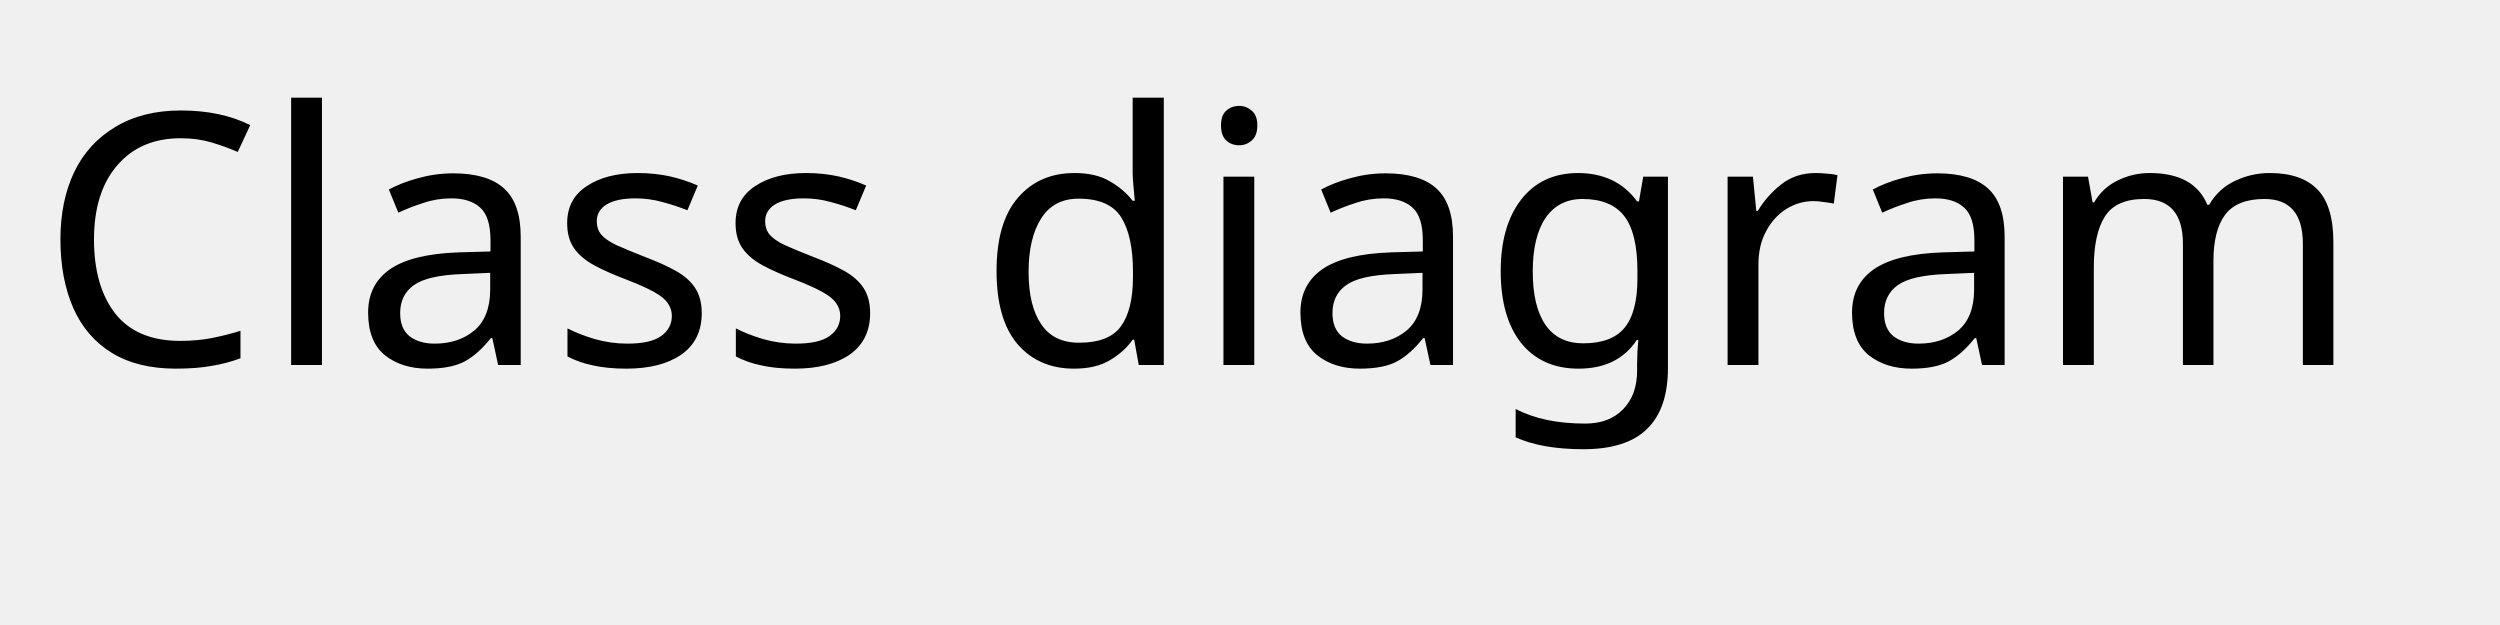
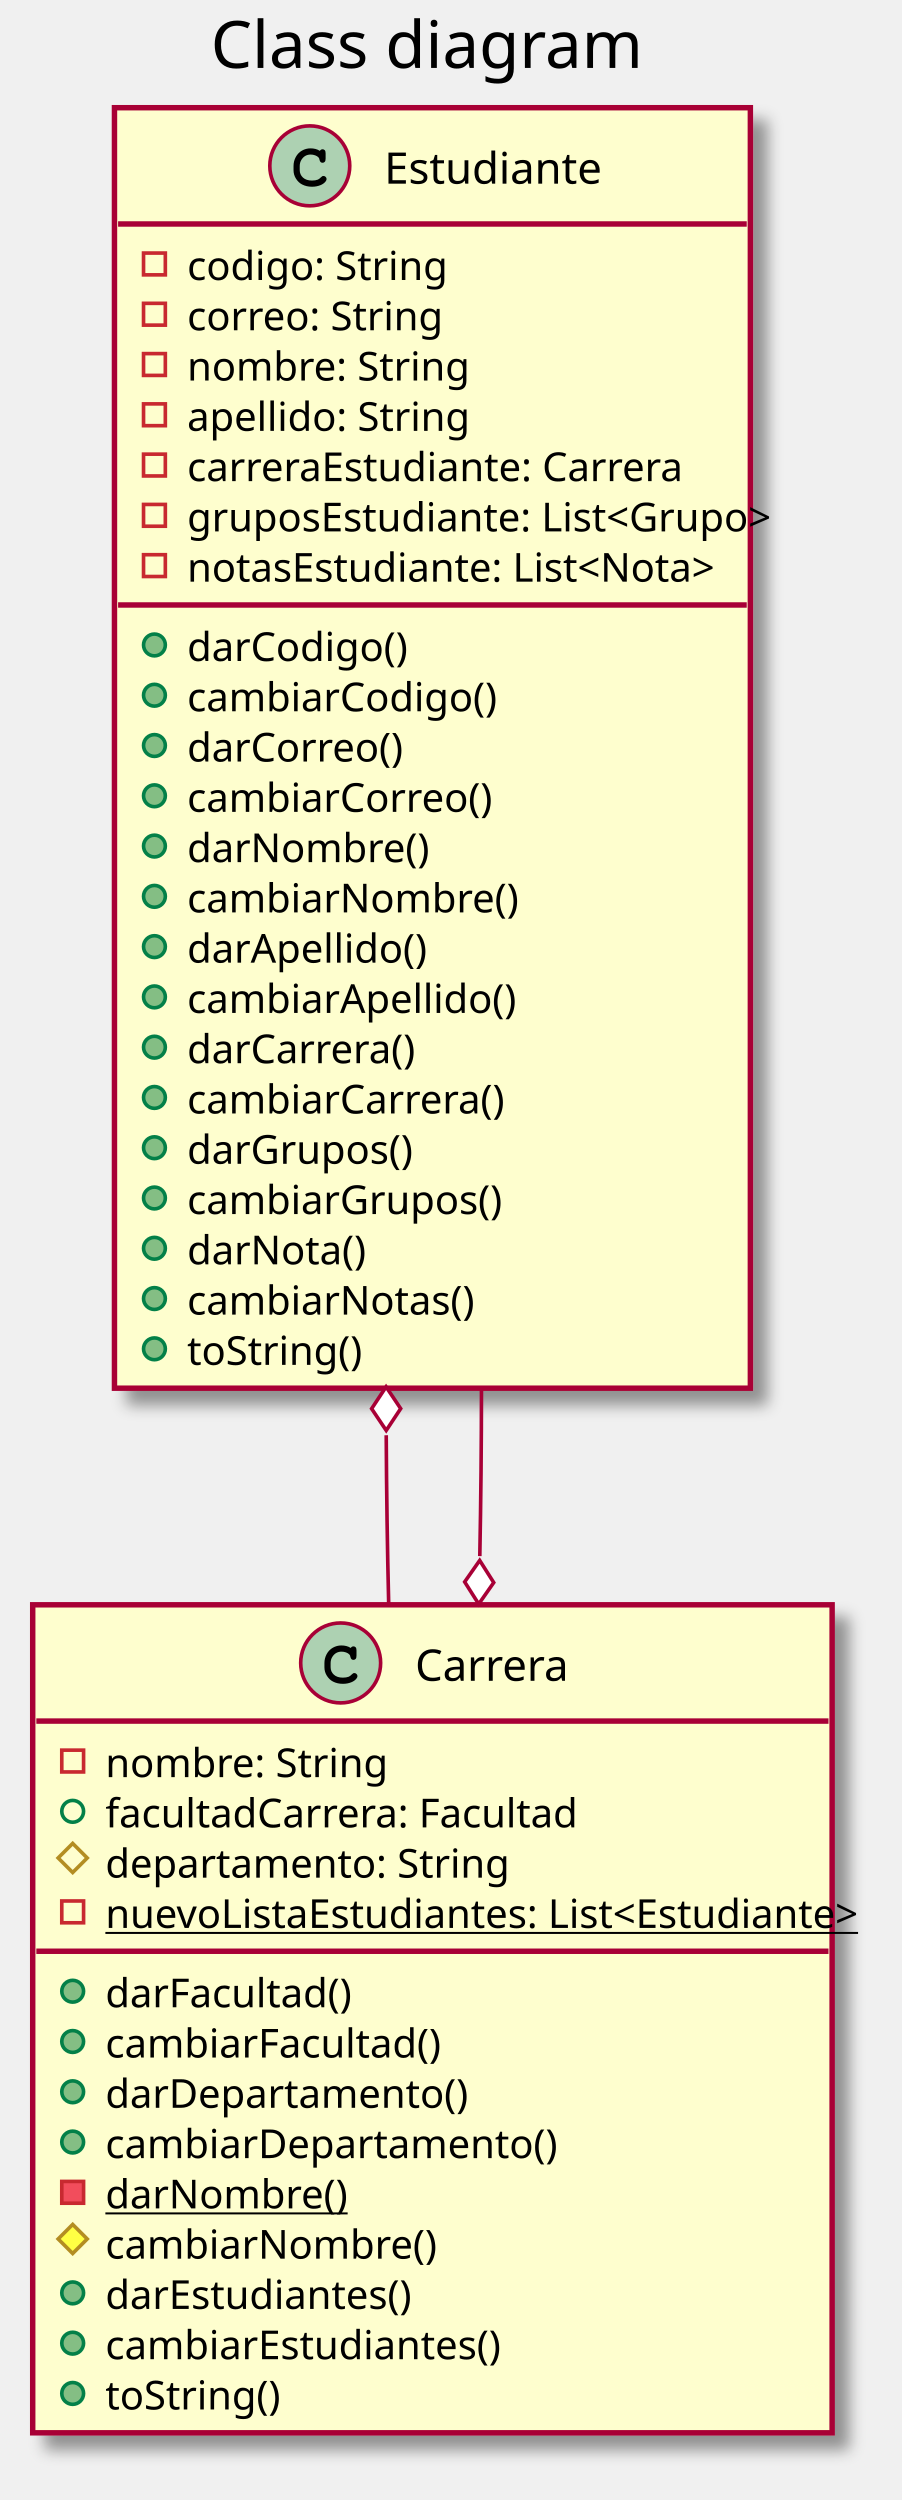
- <svg xmlns="http://www.w3.org/2000/svg" contentScriptType="application/ecmascript" contentStyleType="text/css" height="32px" preserveAspectRatio="none" style="width:128px;height:32px;" version="1.1" viewBox="0 0 128 32" width="128px" zoomAndPan="magnify">
-   <defs />
+ <svg xmlns="http://www.w3.org/2000/svg" contentScriptType="application/ecmascript" contentStyleType="text/css" height="688px" preserveAspectRatio="none" style="width:248px;height:688px;" version="1.1" viewBox="0 0 248 688" width="248px" zoomAndPan="magnify">
+   <defs>
+     <filter height="300%" id="f2d8fh5oawkgk" width="300%" x="-1" y="-1">
+       <feGaussianBlur result="blurOut" stdDeviation="2.0" />
+       <feColorMatrix in="blurOut" result="blurOut2" type="matrix" values="0 0 0 0 0 0 0 0 0 0 0 0 0 0 0 0 0 0 .4 0" />
+       <feOffset dx="4.0" dy="4.0" in="blurOut2" result="blurOut3" />
+       <feBlend in="SourceGraphic" in2="blurOut3" mode="normal" />
+     </filter>
+   </defs>
  <g>
-     <text fill="#000000" font-family="sans-serif" font-size="18" lengthAdjust="spacingAndGlyphs" textLength="114" x="2" y="18.686">Class diagram</text>
+     <text fill="#000000" font-family="sans-serif" font-size="18" lengthAdjust="spacingAndGlyphs" textLength="114" x="58" y="18.686">Class diagram</text>
+     <rect fill="#FEFECE" filter="url(#f2d8fh5oawkgk)" height="352.391" id="Estudiante" style="stroke: #A80036; stroke-width: 1.5;" width="175" x="31.5" y="29.641" />
+     <ellipse cx="85.25" cy="45.641" fill="#ADD1B2" rx="11" ry="11" style="stroke: #A80036; stroke-width: 1.0;" />
+     <path d="M88.016,41.516 Q88.172,41.297 88.359,41.188 Q88.547,41.078 88.766,41.078 Q89.141,41.078 89.375,41.336 Q89.609,41.594 89.609,42.203 L89.609,43.656 Q89.609,44.266 89.375,44.531 Q89.141,44.797 88.766,44.797 Q88.422,44.797 88.219,44.594 Q88.016,44.406 87.906,43.891 Q87.859,43.531 87.672,43.344 Q87.344,42.969 86.734,42.75 Q86.125,42.531 85.5,42.531 Q84.734,42.531 84.102,42.859 Q83.469,43.188 82.977,43.938 Q82.484,44.688 82.484,45.719 L82.484,46.812 Q82.484,48.047 83.375,48.867 Q84.266,49.688 85.859,49.688 Q86.797,49.688 87.453,49.438 Q87.844,49.281 88.266,48.844 Q88.531,48.578 88.68,48.5 Q88.828,48.422 89.031,48.422 Q89.359,48.422 89.617,48.68 Q89.875,48.938 89.875,49.281 Q89.875,49.625 89.531,50.031 Q89.031,50.609 88.234,50.938 Q87.156,51.391 85.859,51.391 Q84.344,51.391 83.141,50.766 Q82.156,50.266 81.469,49.195 Q80.781,48.125 80.781,46.844 L80.781,45.688 Q80.781,44.359 81.398,43.211 Q82.016,42.062 83.109,41.445 Q84.203,40.828 85.438,40.828 Q86.172,40.828 86.82,40.992 Q87.469,41.156 88.016,41.516 Z " />
+     <text fill="#000000" font-family="sans-serif" font-size="12" lengthAdjust="spacingAndGlyphs" textLength="59" x="105.75" y="50.551">Estudiante</text>
+     <line style="stroke: #A80036; stroke-width: 1.5;" x1="32.5" x2="205.5" y1="61.641" y2="61.641" />
+     <rect fill="none" height="6" style="stroke: #C82930; stroke-width: 1.0;" width="6" x="39.5" y="69.641" />
+     <text fill="#000000" font-family="sans-serif" font-size="11" lengthAdjust="spacingAndGlyphs" textLength="66" x="51.5" y="77.06">codigo: String</text>
+     <rect fill="none" height="6" style="stroke: #C82930; stroke-width: 1.0;" width="6" x="39.5" y="83.477" />
+     <text fill="#000000" font-family="sans-serif" font-size="11" lengthAdjust="spacingAndGlyphs" textLength="66" x="51.5" y="90.895">correo: String</text>
+     <rect fill="none" height="6" style="stroke: #C82930; stroke-width: 1.0;" width="6" x="39.5" y="97.312" />
+     <text fill="#000000" font-family="sans-serif" font-size="11" lengthAdjust="spacingAndGlyphs" textLength="70" x="51.5" y="104.731">nombre: String</text>
+     <rect fill="none" height="6" style="stroke: #C82930; stroke-width: 1.0;" width="6" x="39.5" y="111.148" />
+     <text fill="#000000" font-family="sans-serif" font-size="11" lengthAdjust="spacingAndGlyphs" textLength="70" x="51.5" y="118.567">apellido: String</text>
+     <rect fill="none" height="6" style="stroke: #C82930; stroke-width: 1.0;" width="6" x="39.5" y="124.984" />
+     <text fill="#000000" font-family="sans-serif" font-size="11" lengthAdjust="spacingAndGlyphs" textLength="129" x="51.5" y="132.403">carreraEstudiante: Carrera</text>
+     <rect fill="none" height="6" style="stroke: #C82930; stroke-width: 1.0;" width="6" x="39.5" y="138.82" />
+     <text fill="#000000" font-family="sans-serif" font-size="11" lengthAdjust="spacingAndGlyphs" textLength="149" x="51.5" y="146.239">gruposEstudiante: List&lt;Grupo&gt;</text>
+     <rect fill="none" height="6" style="stroke: #C82930; stroke-width: 1.0;" width="6" x="39.5" y="152.656" />
+     <text fill="#000000" font-family="sans-serif" font-size="11" lengthAdjust="spacingAndGlyphs" textLength="134" x="51.5" y="160.075">notasEstudiante: List&lt;Nota&gt;</text>
+     <line style="stroke: #A80036; stroke-width: 1.5;" x1="32.5" x2="205.5" y1="166.492" y2="166.492" />
+     <ellipse cx="42.5" cy="177.492" fill="#84BE84" rx="3" ry="3" style="stroke: #038048; stroke-width: 1.0;" />
+     <text fill="#000000" font-family="sans-serif" font-size="11" lengthAdjust="spacingAndGlyphs" textLength="57" x="51.5" y="181.911">darCodigo()</text>
+     <ellipse cx="42.5" cy="191.328" fill="#84BE84" rx="3" ry="3" style="stroke: #038048; stroke-width: 1.0;" />
+     <text fill="#000000" font-family="sans-serif" font-size="11" lengthAdjust="spacingAndGlyphs" textLength="79" x="51.5" y="195.747">cambiarCodigo()</text>
+     <ellipse cx="42.5" cy="205.164" fill="#84BE84" rx="3" ry="3" style="stroke: #038048; stroke-width: 1.0;" />
+     <text fill="#000000" font-family="sans-serif" font-size="11" lengthAdjust="spacingAndGlyphs" textLength="57" x="51.5" y="209.583">darCorreo()</text>
+     <ellipse cx="42.5" cy="219" fill="#84BE84" rx="3" ry="3" style="stroke: #038048; stroke-width: 1.0;" />
+     <text fill="#000000" font-family="sans-serif" font-size="11" lengthAdjust="spacingAndGlyphs" textLength="79" x="51.5" y="223.419">cambiarCorreo()</text>
+     <ellipse cx="42.5" cy="232.836" fill="#84BE84" rx="3" ry="3" style="stroke: #038048; stroke-width: 1.0;" />
+     <text fill="#000000" font-family="sans-serif" font-size="11" lengthAdjust="spacingAndGlyphs" textLength="61" x="51.5" y="237.255">darNombre()</text>
+     <ellipse cx="42.5" cy="246.672" fill="#84BE84" rx="3" ry="3" style="stroke: #038048; stroke-width: 1.0;" />
+     <text fill="#000000" font-family="sans-serif" font-size="11" lengthAdjust="spacingAndGlyphs" textLength="83" x="51.5" y="251.091">cambiarNombre()</text>
+     <ellipse cx="42.5" cy="260.508" fill="#84BE84" rx="3" ry="3" style="stroke: #038048; stroke-width: 1.0;" />
+     <text fill="#000000" font-family="sans-serif" font-size="11" lengthAdjust="spacingAndGlyphs" textLength="62" x="51.5" y="264.927">darApellido()</text>
+     <ellipse cx="42.5" cy="274.344" fill="#84BE84" rx="3" ry="3" style="stroke: #038048; stroke-width: 1.0;" />
+     <text fill="#000000" font-family="sans-serif" font-size="11" lengthAdjust="spacingAndGlyphs" textLength="84" x="51.5" y="278.763">cambiarApellido()</text>
+     <ellipse cx="42.5" cy="288.18" fill="#84BE84" rx="3" ry="3" style="stroke: #038048; stroke-width: 1.0;" />
+     <text fill="#000000" font-family="sans-serif" font-size="11" lengthAdjust="spacingAndGlyphs" textLength="61" x="51.5" y="292.599">darCarrera()</text>
+     <ellipse cx="42.5" cy="302.016" fill="#84BE84" rx="3" ry="3" style="stroke: #038048; stroke-width: 1.0;" />
+     <text fill="#000000" font-family="sans-serif" font-size="11" lengthAdjust="spacingAndGlyphs" textLength="83" x="51.5" y="306.435">cambiarCarrera()</text>
+     <ellipse cx="42.5" cy="315.852" fill="#84BE84" rx="3" ry="3" style="stroke: #038048; stroke-width: 1.0;" />
+     <text fill="#000000" font-family="sans-serif" font-size="11" lengthAdjust="spacingAndGlyphs" textLength="60" x="51.5" y="320.271">darGrupos()</text>
+     <ellipse cx="42.5" cy="329.688" fill="#84BE84" rx="3" ry="3" style="stroke: #038048; stroke-width: 1.0;" />
+     <text fill="#000000" font-family="sans-serif" font-size="11" lengthAdjust="spacingAndGlyphs" textLength="82" x="51.5" y="334.106">cambiarGrupos()</text>
+     <ellipse cx="42.5" cy="343.523" fill="#84BE84" rx="3" ry="3" style="stroke: #038048; stroke-width: 1.0;" />
+     <text fill="#000000" font-family="sans-serif" font-size="11" lengthAdjust="spacingAndGlyphs" textLength="46" x="51.5" y="347.942">darNota()</text>
+     <ellipse cx="42.5" cy="357.359" fill="#84BE84" rx="3" ry="3" style="stroke: #038048; stroke-width: 1.0;" />
+     <text fill="#000000" font-family="sans-serif" font-size="11" lengthAdjust="spacingAndGlyphs" textLength="74" x="51.5" y="361.778">cambiarNotas()</text>
+     <ellipse cx="42.5" cy="371.195" fill="#84BE84" rx="3" ry="3" style="stroke: #038048; stroke-width: 1.0;" />
+     <text fill="#000000" font-family="sans-serif" font-size="11" lengthAdjust="spacingAndGlyphs" textLength="45" x="51.5" y="375.614">toString()</text>
+     <rect fill="#FEFECE" filter="url(#f2d8fh5oawkgk)" height="227.867" id="Carrera" style="stroke: #A80036; stroke-width: 1.5;" width="220" x="9" y="441.641" />
+     <ellipse cx="93.75" cy="457.641" fill="#ADD1B2" rx="11" ry="11" style="stroke: #A80036; stroke-width: 1.0;" />
+     <path d="M96.516,453.516 Q96.672,453.297 96.859,453.188 Q97.047,453.078 97.266,453.078 Q97.641,453.078 97.875,453.336 Q98.109,453.594 98.109,454.203 L98.109,455.656 Q98.109,456.266 97.875,456.531 Q97.641,456.797 97.266,456.797 Q96.922,456.797 96.719,456.594 Q96.516,456.406 96.406,455.891 Q96.359,455.531 96.172,455.344 Q95.844,454.969 95.234,454.75 Q94.625,454.531 94,454.531 Q93.234,454.531 92.602,454.859 Q91.969,455.188 91.477,455.938 Q90.984,456.688 90.984,457.719 L90.984,458.812 Q90.984,460.047 91.875,460.867 Q92.766,461.688 94.359,461.688 Q95.297,461.688 95.953,461.438 Q96.344,461.281 96.766,460.844 Q97.031,460.578 97.18,460.5 Q97.328,460.422 97.531,460.422 Q97.859,460.422 98.117,460.68 Q98.375,460.938 98.375,461.281 Q98.375,461.625 98.031,462.031 Q97.531,462.609 96.734,462.938 Q95.656,463.391 94.359,463.391 Q92.844,463.391 91.641,462.766 Q90.656,462.266 89.969,461.195 Q89.281,460.125 89.281,458.844 L89.281,457.688 Q89.281,456.359 89.898,455.211 Q90.516,454.062 91.609,453.445 Q92.703,452.828 93.938,452.828 Q94.672,452.828 95.32,452.992 Q95.969,453.156 96.516,453.516 Z " />
+     <text fill="#000000" font-family="sans-serif" font-size="12" lengthAdjust="spacingAndGlyphs" textLength="42" x="114.25" y="462.551">Carrera</text>
+     <line style="stroke: #A80036; stroke-width: 1.5;" x1="10" x2="228" y1="473.641" y2="473.641" />
+     <rect fill="none" height="6" style="stroke: #C82930; stroke-width: 1.0;" width="6" x="17" y="481.641" />
+     <text fill="#000000" font-family="sans-serif" font-size="11" lengthAdjust="spacingAndGlyphs" textLength="70" x="29" y="489.06">nombre: String</text>
+     <ellipse cx="20" cy="498.477" fill="none" rx="3" ry="3" style="stroke: #038048; stroke-width: 1.0;" />
+     <text fill="#000000" font-family="sans-serif" font-size="11" lengthAdjust="spacingAndGlyphs" textLength="123" x="29" y="502.896">facultadCarrera: Facultad</text>
+     <polygon fill="none" points="20,507.312,24,511.312,20,515.312,16,511.312" style="stroke: #B38D22; stroke-width: 1.0;" />
+     <text fill="#000000" font-family="sans-serif" font-size="11" lengthAdjust="spacingAndGlyphs" textLength="100" x="29" y="516.731">departamento: String</text>
+     <rect fill="none" height="6" style="stroke: #C82930; stroke-width: 1.0;" width="6" x="17" y="523.148" />
+     <text fill="#000000" font-family="sans-serif" font-size="11" lengthAdjust="spacingAndGlyphs" text-decoration="underline" textLength="194" x="29" y="530.567">nuevoListaEstudiantes: List&lt;Estudiante&gt;</text>
+     <line style="stroke: #A80036; stroke-width: 1.5;" x1="10" x2="228" y1="536.984" y2="536.984" />
+     <ellipse cx="20" cy="547.984" fill="#84BE84" rx="3" ry="3" style="stroke: #038048; stroke-width: 1.0;" />
+     <text fill="#000000" font-family="sans-serif" font-size="11" lengthAdjust="spacingAndGlyphs" textLength="65" x="29" y="552.403">darFacultad()</text>
+     <ellipse cx="20" cy="561.82" fill="#84BE84" rx="3" ry="3" style="stroke: #038048; stroke-width: 1.0;" />
+     <text fill="#000000" font-family="sans-serif" font-size="11" lengthAdjust="spacingAndGlyphs" textLength="87" x="29" y="566.239">cambiarFacultad()</text>
+     <ellipse cx="20" cy="575.656" fill="#84BE84" rx="3" ry="3" style="stroke: #038048; stroke-width: 1.0;" />
+     <text fill="#000000" font-family="sans-serif" font-size="11" lengthAdjust="spacingAndGlyphs" textLength="91" x="29" y="580.075">darDepartamento()</text>
+     <ellipse cx="20" cy="589.492" fill="#84BE84" rx="3" ry="3" style="stroke: #038048; stroke-width: 1.0;" />
+     <text fill="#000000" font-family="sans-serif" font-size="11" lengthAdjust="spacingAndGlyphs" textLength="113" x="29" y="593.911">cambiarDepartamento()</text>
+     <rect fill="#F24D5C" height="6" style="stroke: #C82930; stroke-width: 1.0;" width="6" x="17" y="600.328" />
+     <text fill="#000000" font-family="sans-serif" font-size="11" lengthAdjust="spacingAndGlyphs" text-decoration="underline" textLength="61" x="29" y="607.747">darNombre()</text>
+     <polygon fill="#FFFF44" points="20,612.164,24,616.164,20,620.164,16,616.164" style="stroke: #B38D22; stroke-width: 1.0;" />
+     <text fill="#000000" font-family="sans-serif" font-size="11" lengthAdjust="spacingAndGlyphs" textLength="83" x="29" y="621.583">cambiarNombre()</text>
+     <ellipse cx="20" cy="631" fill="#84BE84" rx="3" ry="3" style="stroke: #038048; stroke-width: 1.0;" />
+     <text fill="#000000" font-family="sans-serif" font-size="11" lengthAdjust="spacingAndGlyphs" textLength="80" x="29" y="635.419">darEstudiantes()</text>
+     <ellipse cx="20" cy="644.836" fill="#84BE84" rx="3" ry="3" style="stroke: #038048; stroke-width: 1.0;" />
+     <text fill="#000000" font-family="sans-serif" font-size="11" lengthAdjust="spacingAndGlyphs" textLength="102" x="29" y="649.255">cambiarEstudiantes()</text>
+     <ellipse cx="20" cy="658.672" fill="#84BE84" rx="3" ry="3" style="stroke: #038048; stroke-width: 1.0;" />
+     <text fill="#000000" font-family="sans-serif" font-size="11" lengthAdjust="spacingAndGlyphs" textLength="45" x="29" y="663.091">toString()</text>
+     <path d="M132.041,428.242 C132.34,413.068 132.493,397.37 132.5,381.661 " fill="none" id="Carrera&lt;-Estudiante" style="stroke: #A80036; stroke-width: 1.0;" />
+     <polygon fill="#FFFFFF" points="131.739,441.43,135.875,435.523,132.013,429.433,127.877,435.34,131.739,441.43" style="stroke: #A80036; stroke-width: 1.0;" />
+     <path d="M106.288,394.975 C106.374,410.795 106.6,426.456 106.968,441.43 " fill="none" id="Estudiante&lt;-Carrera" style="stroke: #A80036; stroke-width: 1.0;" />
+     <polygon fill="#FFFFFF" points="106.25,381.661,102.268,387.673,106.286,393.661,110.268,387.649,106.25,381.661" style="stroke: #A80036; stroke-width: 1.0;" />
  </g>
</svg>
